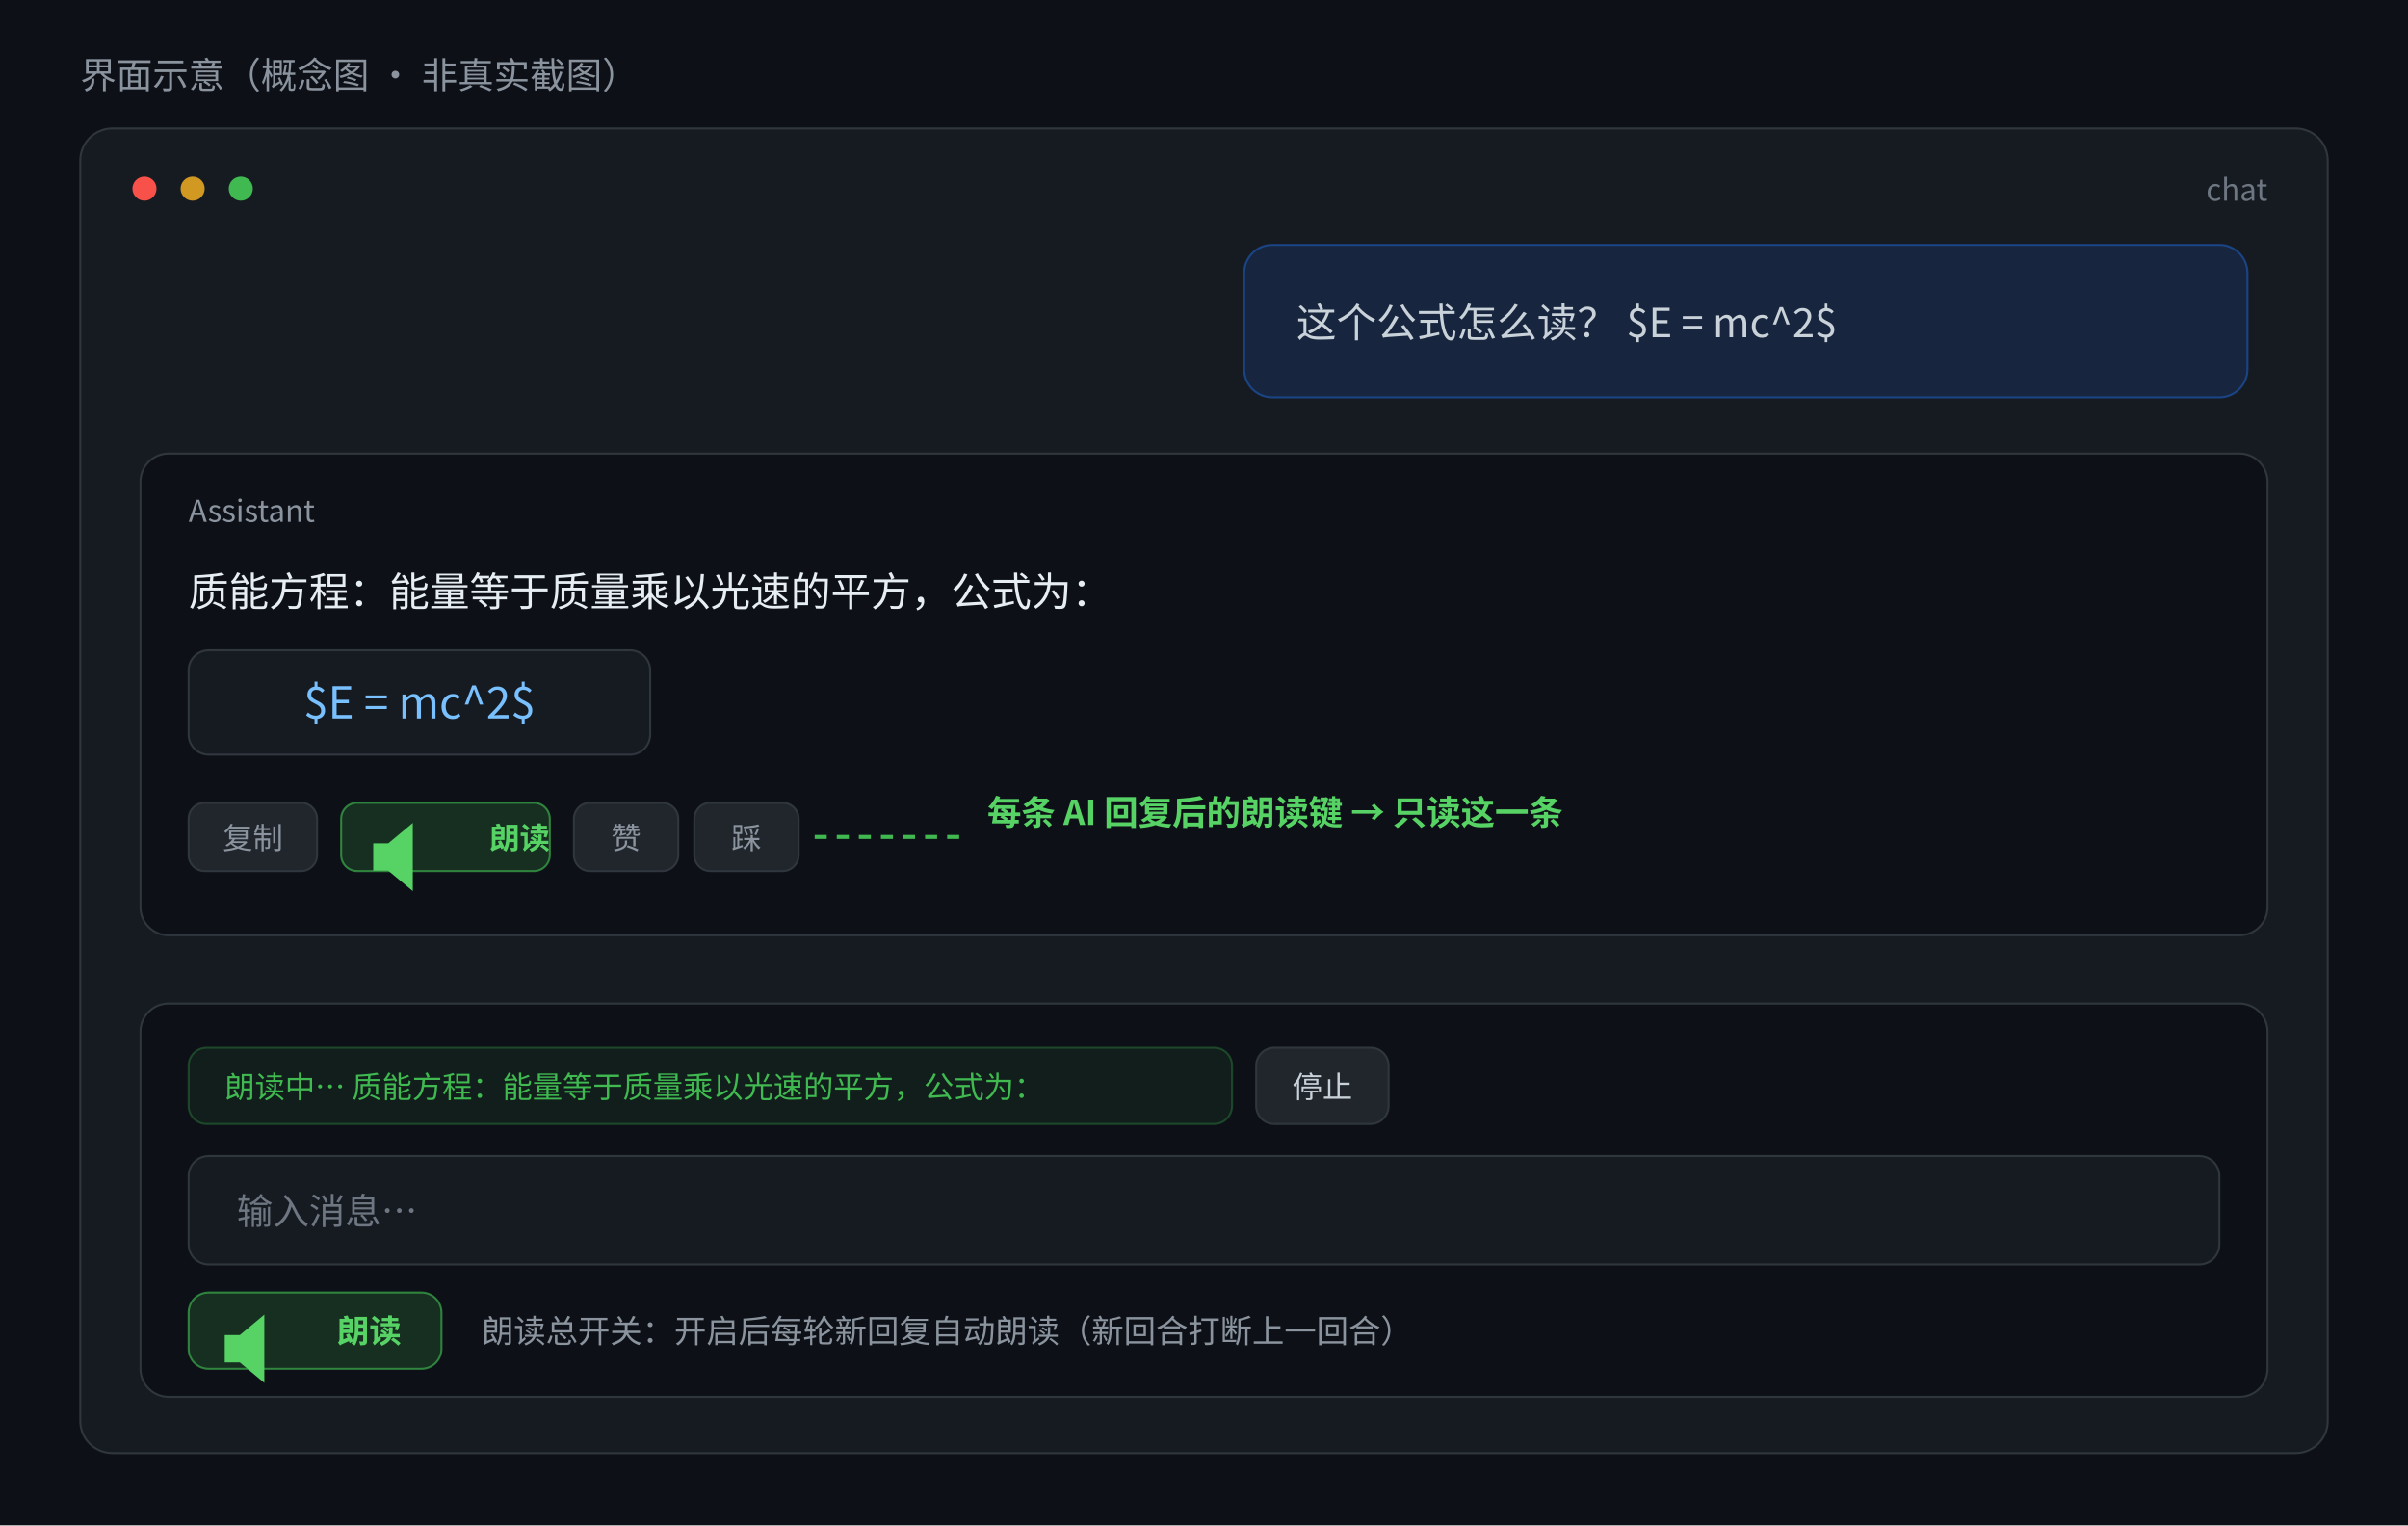
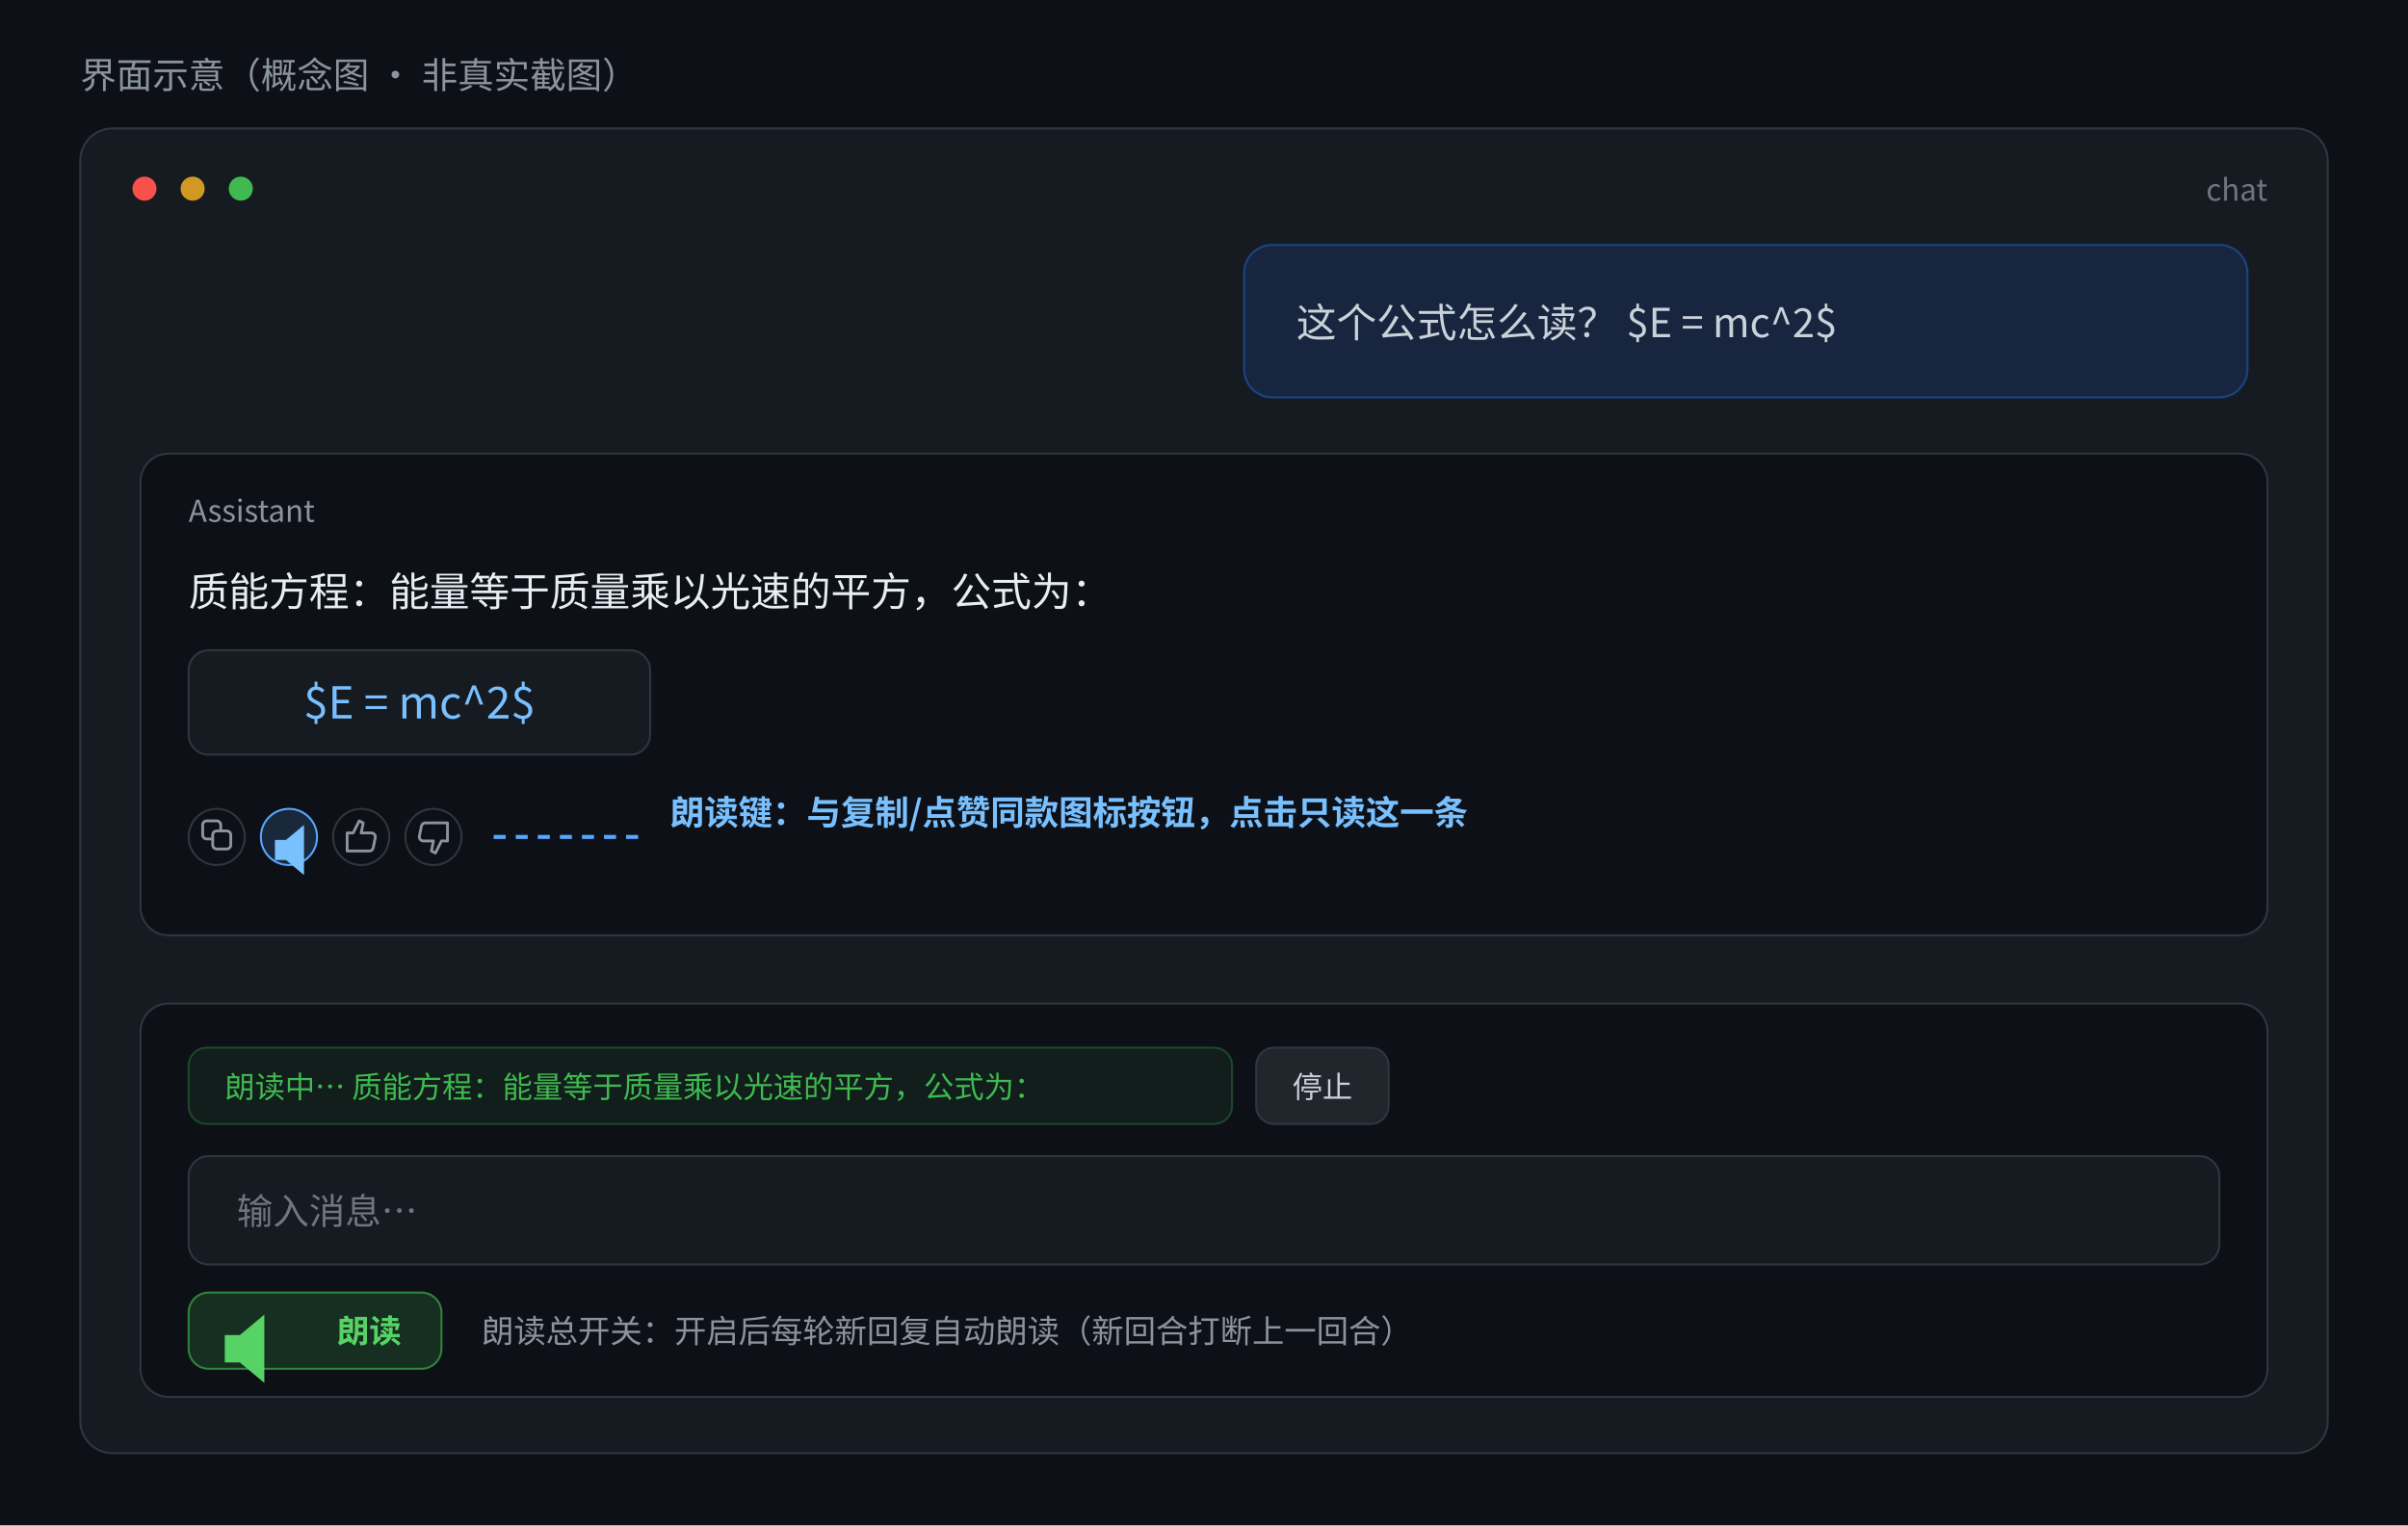
<svg xmlns="http://www.w3.org/2000/svg" viewBox="0 0 1200 760" width="1200" height="760" font-family="Noto Sans CJK SC, Sarasa UI SC, system-ui, sans-serif">
  <rect width="1200" height="760" fill="#0d1117" />
  <text x="40" y="44" fill="#8b949e" font-size="18">界面示意（概念图 · 非真实截图）</text>
  <rect x="40" y="64" width="1120" height="660" rx="16" fill="#161b22" stroke="#30363d" />
  <circle cx="72" cy="94" r="6" fill="#f85149" />
  <circle cx="96" cy="94" r="6" fill="#d29922" />
  <circle cx="120" cy="94" r="6" fill="#3fb950" />
  <text x="1130" y="100" fill="#6e7681" font-size="15" text-anchor="end">chat</text>
  <rect x="620" y="122" width="500" height="76" rx="14" fill="#1f6feb" fill-opacity="0.14" stroke="#1f6feb" stroke-opacity="0.45" />
  <text x="646" y="168" fill="#c9d1d9" font-size="20">这个公式怎么读？ $E = mc^2$</text>
  <rect x="70" y="226" width="1060" height="240" rx="14" fill="#0d1117" stroke="#30363d" />
  <text x="94" y="260" fill="#8b949e" font-size="15">Assistant</text>
  <text x="94" y="302" fill="#e6edf3" font-size="20">质能方程：能量等于质量乘以光速的平方，公式为：</text>
  <rect x="94" y="324" width="230" height="52" rx="10" fill="#161b22" stroke="#30363d" />
  <text x="209" y="358" fill="#79c0ff" font-size="22" text-anchor="middle">$E = mc^2$</text>
-   <rect x="94" y="400" width="64" height="34" rx="8" fill="#21262d" stroke="#30363d" />
-   <text x="126" y="423" fill="#8b949e" font-size="15" text-anchor="middle">复制</text>
-   <rect x="170" y="400" width="104" height="34" rx="8" fill="#3fb950" fill-opacity="0.18" stroke="#3fb950" stroke-opacity="0.65" />
-   <g transform="translate(186,410) scale(0.34)">
-     <path d="M0 30h22l36-30v100l-36-30H0z" fill="#56d364" />
+   <rect x="94" y="403" width="28" height="28" rx="14" fill="none" stroke="#30363d" />
+   <rect x="101" y="409" width="9" height="9" rx="2" fill="none" stroke="#8b949e" stroke-width="1.4" />
+   <rect x="106" y="414" width="9" height="9" rx="2" fill="#0d1117" stroke="#8b949e" stroke-width="1.4" />
+   <rect x="130" y="403" width="28" height="28" rx="14" fill="#58a6ff" fill-opacity="0.16" stroke="#58a6ff" />
+   <g transform="translate(137,411) scale(0.25)">
+     <path d="M0 30h22l36-30v100l-36-30H0z" fill="#79c0ff" />
  </g>
-   <text x="244" y="423" fill="#56d364" font-size="15" font-weight="700">朗读</text>
-   <rect x="286" y="400" width="52" height="34" rx="8" fill="#21262d" stroke="#30363d" />
-   <text x="312" y="423" fill="#8b949e" font-size="15" text-anchor="middle">赞</text>
-   <rect x="346" y="400" width="52" height="34" rx="8" fill="#21262d" stroke="#30363d" />
-   <text x="372" y="423" fill="#8b949e" font-size="15" text-anchor="middle">踩</text>
-   <line x1="406" y1="417" x2="480" y2="417" stroke="#3fb950" stroke-width="2" stroke-dasharray="6 5" />
-   <text x="492" y="411" fill="#56d364" font-size="17" font-weight="600">每条 AI 回复后的朗读键 → 只读这一条</text>
+   <rect x="166" y="403" width="28" height="28" rx="14" fill="none" stroke="#30363d" />
+   <path d="M173 421v-6h3l3-6 2 1-1 5h5a2 2 0 0 1 2 2.4l-1 5a2 2 0 0 1-2 1.6h-11z" fill="none" stroke="#8b949e" stroke-width="1.4" stroke-linejoin="round" />
+   <rect x="202" y="403" width="28" height="28" rx="14" fill="none" stroke="#30363d" />
+   <path d="M223 413v6h-3l-3 6-2-1 1-5h-5a2 2 0 0 1-2-2.4l1-5a2 2 0 0 1 2-1.6h11z" fill="none" stroke="#8b949e" stroke-width="1.4" stroke-linejoin="round" />
+   <line x1="246" y1="417" x2="322" y2="417" stroke="#58a6ff" stroke-width="2" stroke-dasharray="6 5" />
+   <text x="334" y="411" fill="#79c0ff" font-size="17" font-weight="600">朗读键：与复制/点赞同款图标按钮，点击只读这一条</text>
  <rect x="70" y="500" width="1060" height="196" rx="14" fill="#0d1117" stroke="#30363d" />
  <rect x="94" y="522" width="520" height="38" rx="9" fill="#3fb950" fill-opacity="0.08" stroke="#3fb950" stroke-opacity="0.3" />
  <text x="112" y="547" fill="#3fb950" font-size="15">朗读中… 质能方程：能量等于质量乘以光速的平方，公式为：</text>
  <rect x="626" y="522" width="66" height="38" rx="9" fill="#21262d" stroke="#30363d" />
  <text x="659" y="547" fill="#c9d1d9" font-size="15" text-anchor="middle">停止</text>
  <rect x="94" y="576" width="1012" height="54" rx="10" fill="#161b22" stroke="#30363d" />
  <text x="118" y="610" fill="#6e7681" font-size="18">输入消息…</text>
  <rect x="94" y="644" width="126" height="38" rx="10" fill="#3fb950" fill-opacity="0.18" stroke="#3fb950" stroke-opacity="0.65" />
  <g transform="translate(112,655) scale(0.34)">
    <path d="M0 30h22l36-30v100l-36-30H0z" fill="#56d364" />
  </g>
  <text x="168" y="669" fill="#56d364" font-size="16" font-weight="700">朗读</text>
  <text x="240" y="669" fill="#8b949e" font-size="16">朗读总开关：开启后每轮新回复自动朗读（新回合打断上一回合）</text>
</svg>
